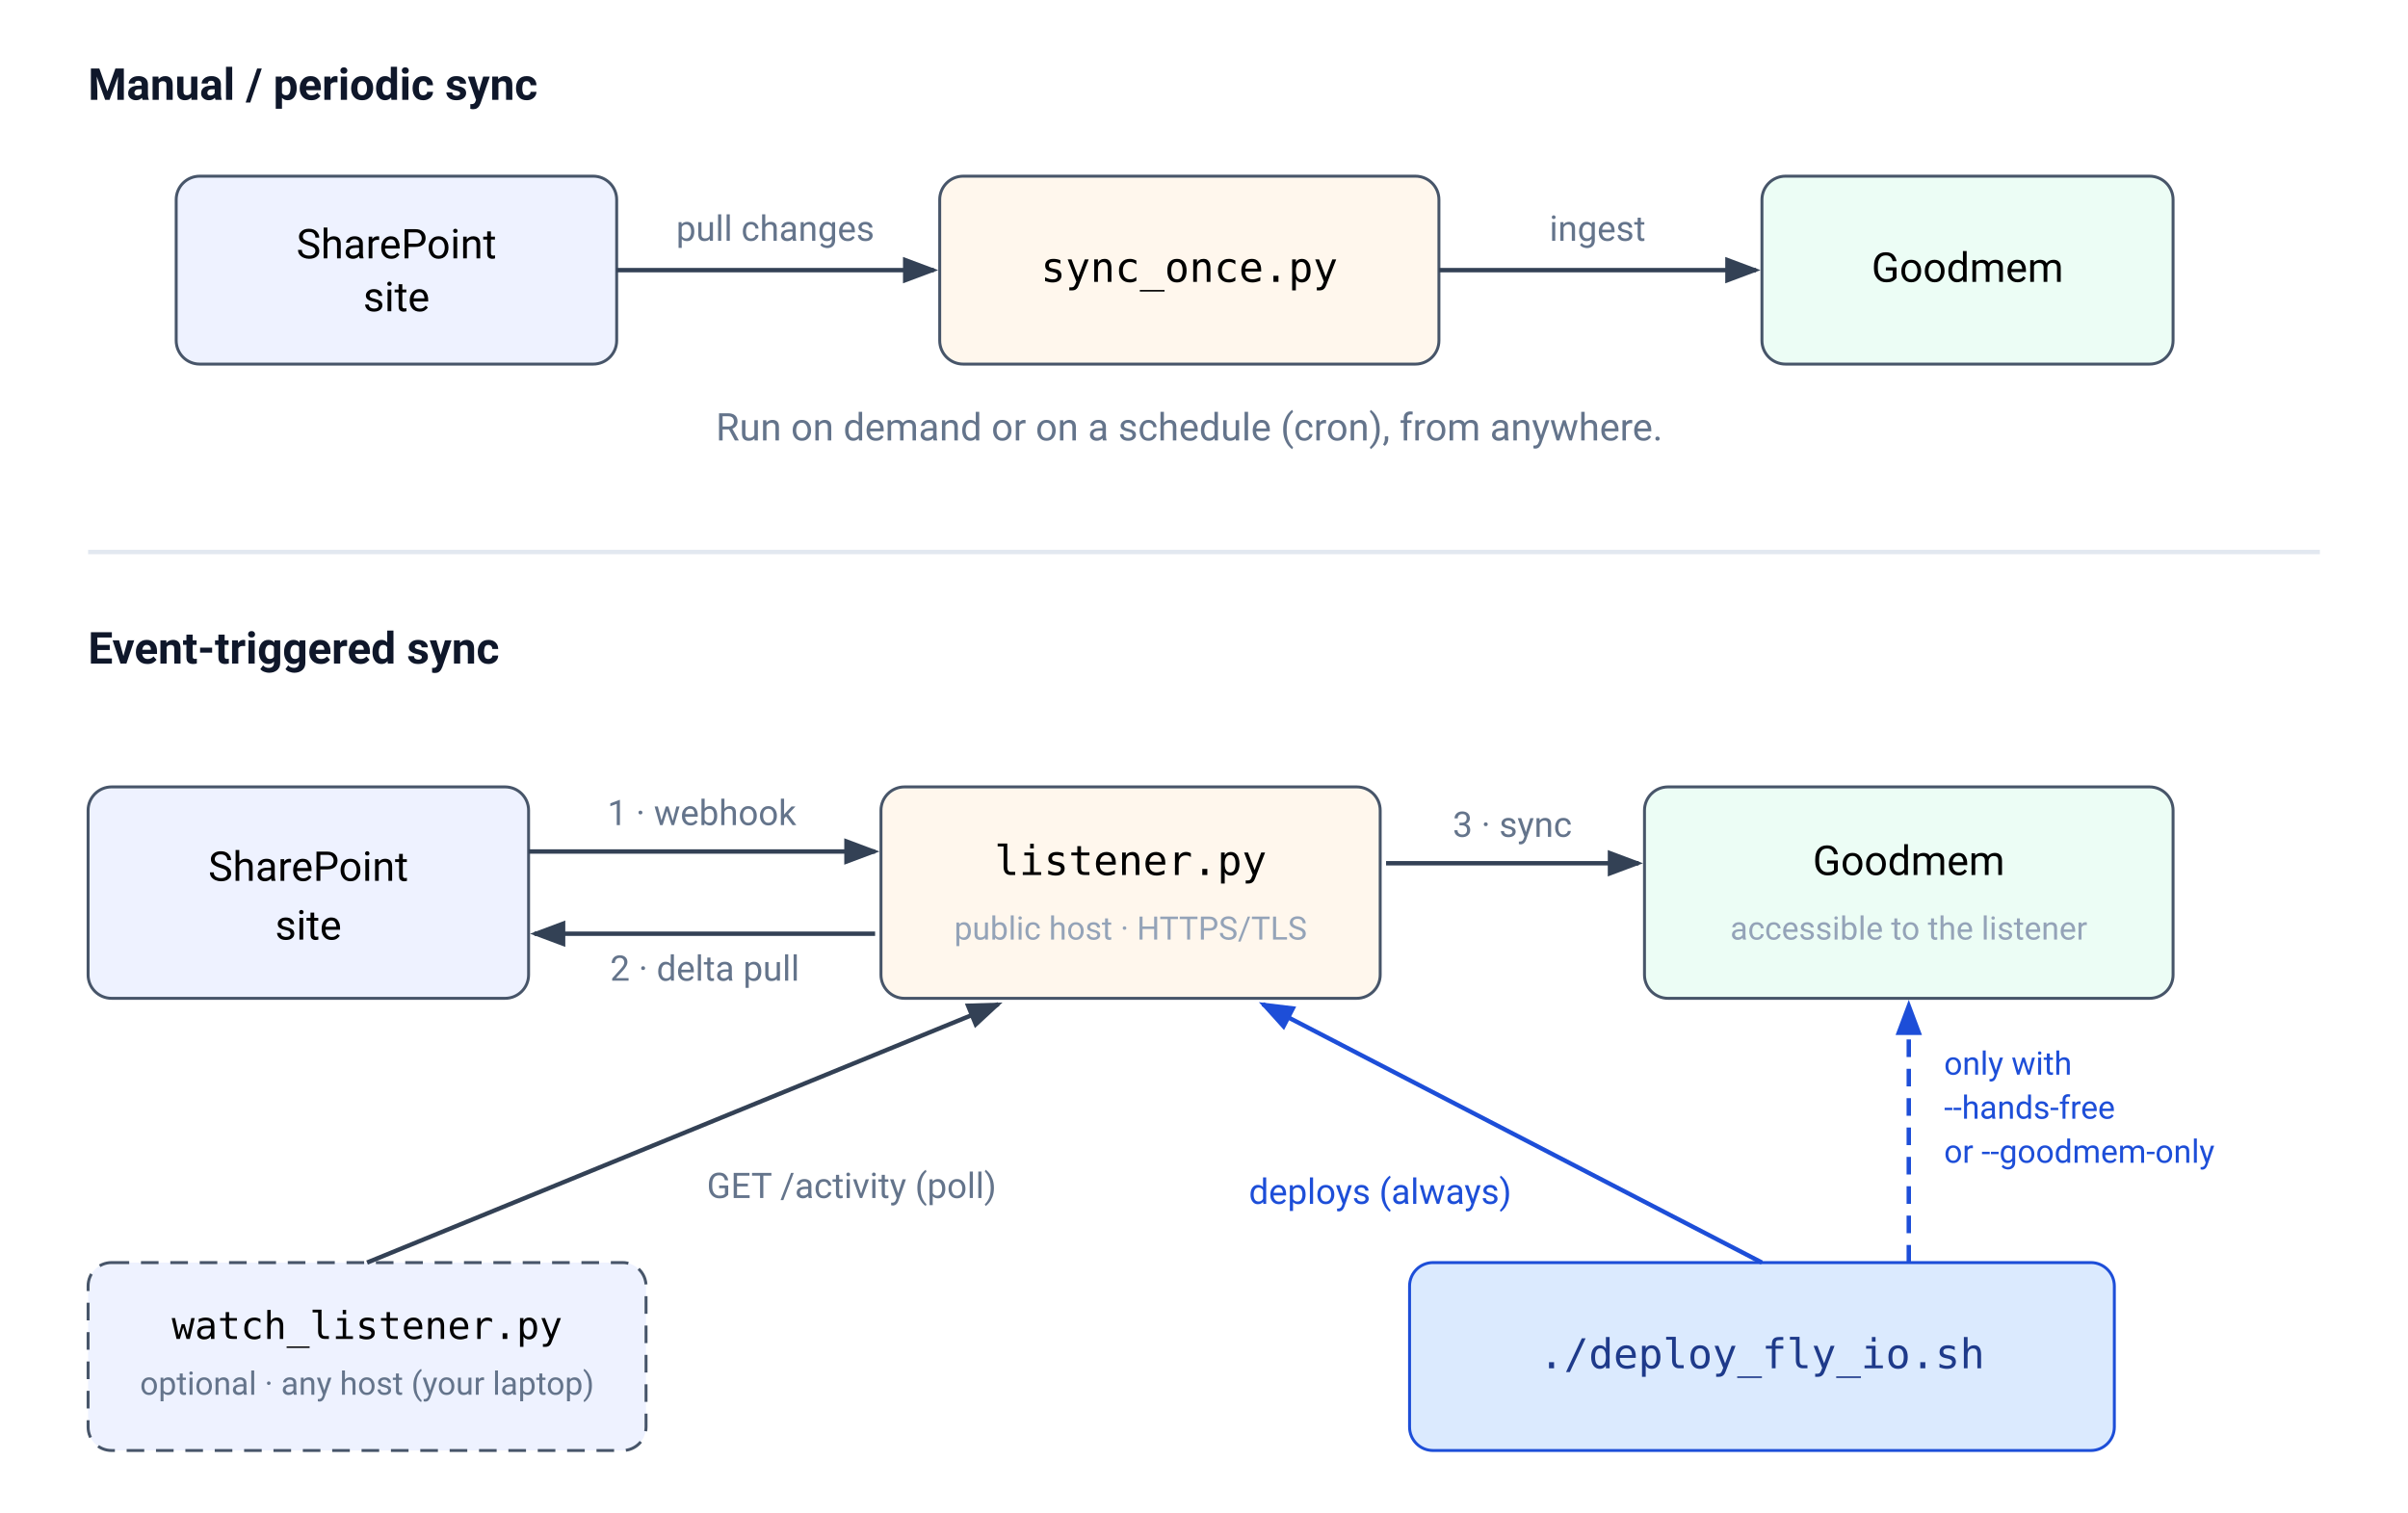
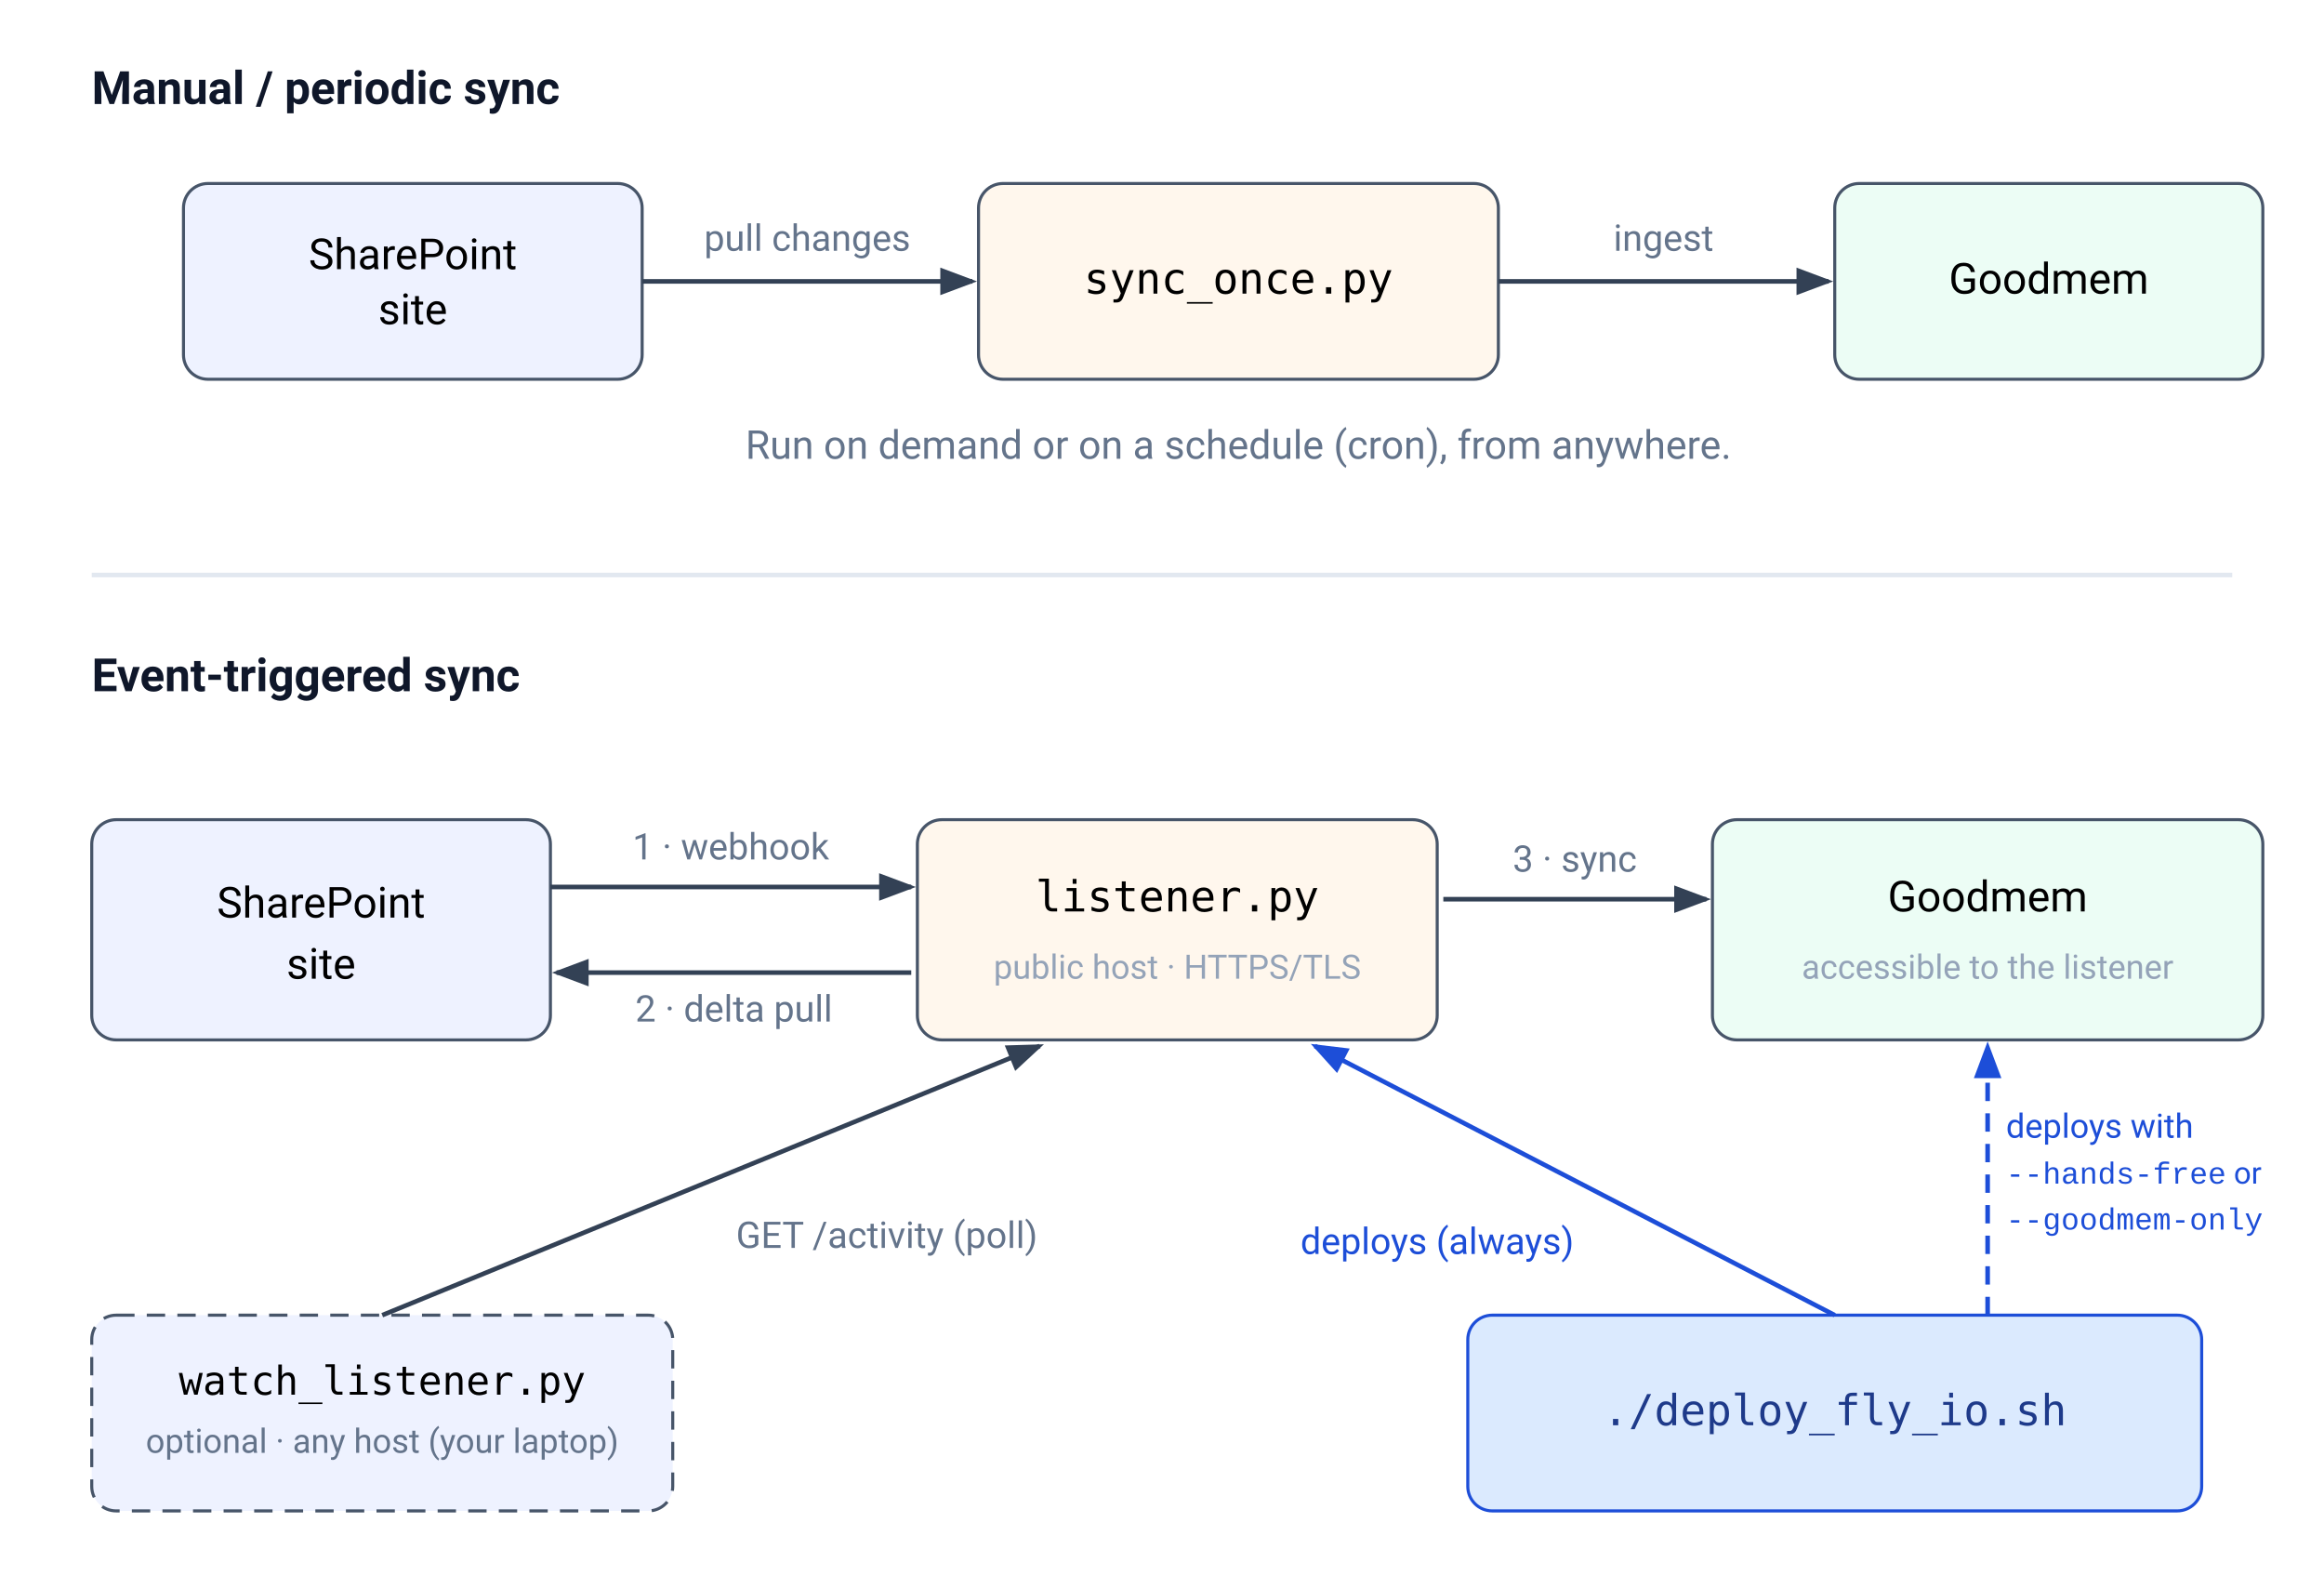
- <svg xmlns="http://www.w3.org/2000/svg" viewBox="0 0 820 515" font-family="-apple-system, Segoe UI, Roboto, sans-serif" font-size="14" role="img">
+ <svg xmlns="http://www.w3.org/2000/svg" viewBox="0 0 760 515" font-family="-apple-system, Segoe UI, Roboto, sans-serif" font-size="14" role="img">
  <defs>
    <marker id="arrow" markerWidth="10" markerHeight="10" refX="7" refY="3" orient="auto" markerUnits="strokeWidth">
      <path d="M0,0 L8,3 L0,6 Z" fill="#334155" />
    </marker>
    <marker id="barrow" markerWidth="10" markerHeight="10" refX="7" refY="3" orient="auto" markerUnits="strokeWidth">
      <path d="M0,0 L8,3 L0,6 Z" fill="#1d4ed8" />
    </marker>
  </defs>
  <text x="30" y="34" font-weight="600" font-size="15" fill="#0f172a">Manual / periodic sync</text>
  <rect x="60" y="60" width="150" height="64" rx="8" fill="#eef2ff" stroke="#475569" />
  <text x="135" y="88" text-anchor="middle">SharePoint</text>
  <text x="135" y="106" text-anchor="middle">site</text>
  <rect x="320" y="60" width="170" height="64" rx="8" fill="#fff7ed" stroke="#475569" />
  <text x="405" y="96" text-anchor="middle" font-family="ui-monospace, SFMono-Regular, Menlo, monospace">sync_once.py</text>
  <rect x="600" y="60" width="140" height="64" rx="8" fill="#ecfdf5" stroke="#475569" />
  <text x="670" y="96" text-anchor="middle">Goodmem</text>
  <line x1="210" y1="92" x2="318" y2="92" stroke="#334155" stroke-width="1.5" marker-end="url(#arrow)" />
  <text x="264" y="82" text-anchor="middle" fill="#64748b" font-size="12">pull changes</text>
  <line x1="490" y1="92" x2="598" y2="92" stroke="#334155" stroke-width="1.5" marker-end="url(#arrow)" />
  <text x="544" y="82" text-anchor="middle" fill="#64748b" font-size="12">ingest</text>
  <text x="405" y="150" text-anchor="middle" fill="#64748b" font-size="13">Run on demand or on a schedule (cron), from anywhere.</text>
-   <line x1="30" y1="188" x2="790" y2="188" stroke="#e2e8f0" stroke-width="1.5" />
+   <line x1="30" y1="188" x2="730" y2="188" stroke="#e2e8f0" stroke-width="1.5" />
  <text x="30" y="226" font-weight="600" font-size="15" fill="#0f172a">Event-triggered sync</text>
  <rect x="30" y="268" width="150" height="72" rx="8" fill="#eef2ff" stroke="#475569" />
  <text x="105" y="300" text-anchor="middle">SharePoint</text>
  <text x="105" y="320" text-anchor="middle">site</text>
  <rect x="300" y="268" width="170" height="72" rx="8" fill="#fff7ed" stroke="#475569" />
  <text x="385" y="298" text-anchor="middle" font-family="ui-monospace, SFMono-Regular, Menlo, monospace">listener.py</text>
  <text x="385" y="320" text-anchor="middle" fill="#94a3b8" font-size="11">public host · HTTPS/TLS</text>
  <rect x="560" y="268" width="180" height="72" rx="8" fill="#ecfdf5" stroke="#475569" />
  <text x="650" y="298" text-anchor="middle">Goodmem</text>
  <text x="650" y="320" text-anchor="middle" fill="#94a3b8" font-size="11">accessible to the listener</text>
  <line x1="180" y1="290" x2="298" y2="290" stroke="#334155" stroke-width="1.5" marker-end="url(#arrow)" />
  <text x="239" y="281" text-anchor="middle" fill="#64748b" font-size="12">1 · webhook</text>
  <line x1="298" y1="318" x2="182" y2="318" stroke="#334155" stroke-width="1.5" marker-end="url(#arrow)" />
  <text x="240" y="334" text-anchor="middle" fill="#64748b" font-size="12">2 · delta pull</text>
  <line x1="472" y1="294" x2="558" y2="294" stroke="#334155" stroke-width="1.5" marker-end="url(#arrow)" />
  <text x="515" y="285" text-anchor="middle" fill="#64748b" font-size="12">3 · sync</text>
  <rect x="30" y="430" width="190" height="64" rx="8" fill="#eef2ff" stroke="#475569" stroke-dasharray="6 4" />
  <text x="125" y="456" text-anchor="middle" font-family="ui-monospace, SFMono-Regular, Menlo, monospace" font-size="13">watch_listener.py</text>
  <text x="125" y="475" text-anchor="middle" fill="#64748b" font-size="11">optional · any host (your laptop)</text>
  <rect x="480" y="430" width="240" height="64" rx="8" fill="#dbeafe" stroke="#1d4ed8" />
  <text x="600" y="466" text-anchor="middle" font-family="ui-monospace, SFMono-Regular, Menlo, monospace" fill="#1e3a8a">./deploy_fly_io.sh</text>
  <line x1="125" y1="430" x2="340" y2="342" stroke="#334155" stroke-width="1.5" marker-end="url(#arrow)" />
  <text x="290" y="408" text-anchor="middle" fill="#64748b" font-size="12">GET /activity (poll)</text>
  <line x1="600" y1="430" x2="430" y2="342" stroke="#1d4ed8" stroke-width="1.5" marker-end="url(#barrow)" />
  <text x="470" y="410" text-anchor="middle" fill="#1d4ed8" font-size="12">deploys (always)</text>
  <line x1="650" y1="430" x2="650" y2="342" stroke="#1d4ed8" stroke-width="1.5" stroke-dasharray="6 4" marker-end="url(#barrow)" />
-   <text x="662" y="366" text-anchor="start" fill="#1d4ed8" font-size="11">only with</text>
-   <text x="662" y="381" text-anchor="start" fill="#1d4ed8" font-size="11">--hands-free</text>
-   <text x="662" y="396" text-anchor="start" fill="#1d4ed8" font-size="11">or --goodmem-only</text>
+   <text x="656" y="372" text-anchor="start" fill="#1d4ed8" font-size="11">deploys with</text>
+   <text x="656" y="387" text-anchor="start" fill="#1d4ed8" font-size="10">
+     <tspan font-family="'Courier New', Courier, monospace">--hands-free</tspan> or</text>
+   <text x="656" y="402" text-anchor="start" fill="#1d4ed8" font-size="10" font-family="'Courier New', Courier, monospace">--goodmem-only</text>
</svg>
